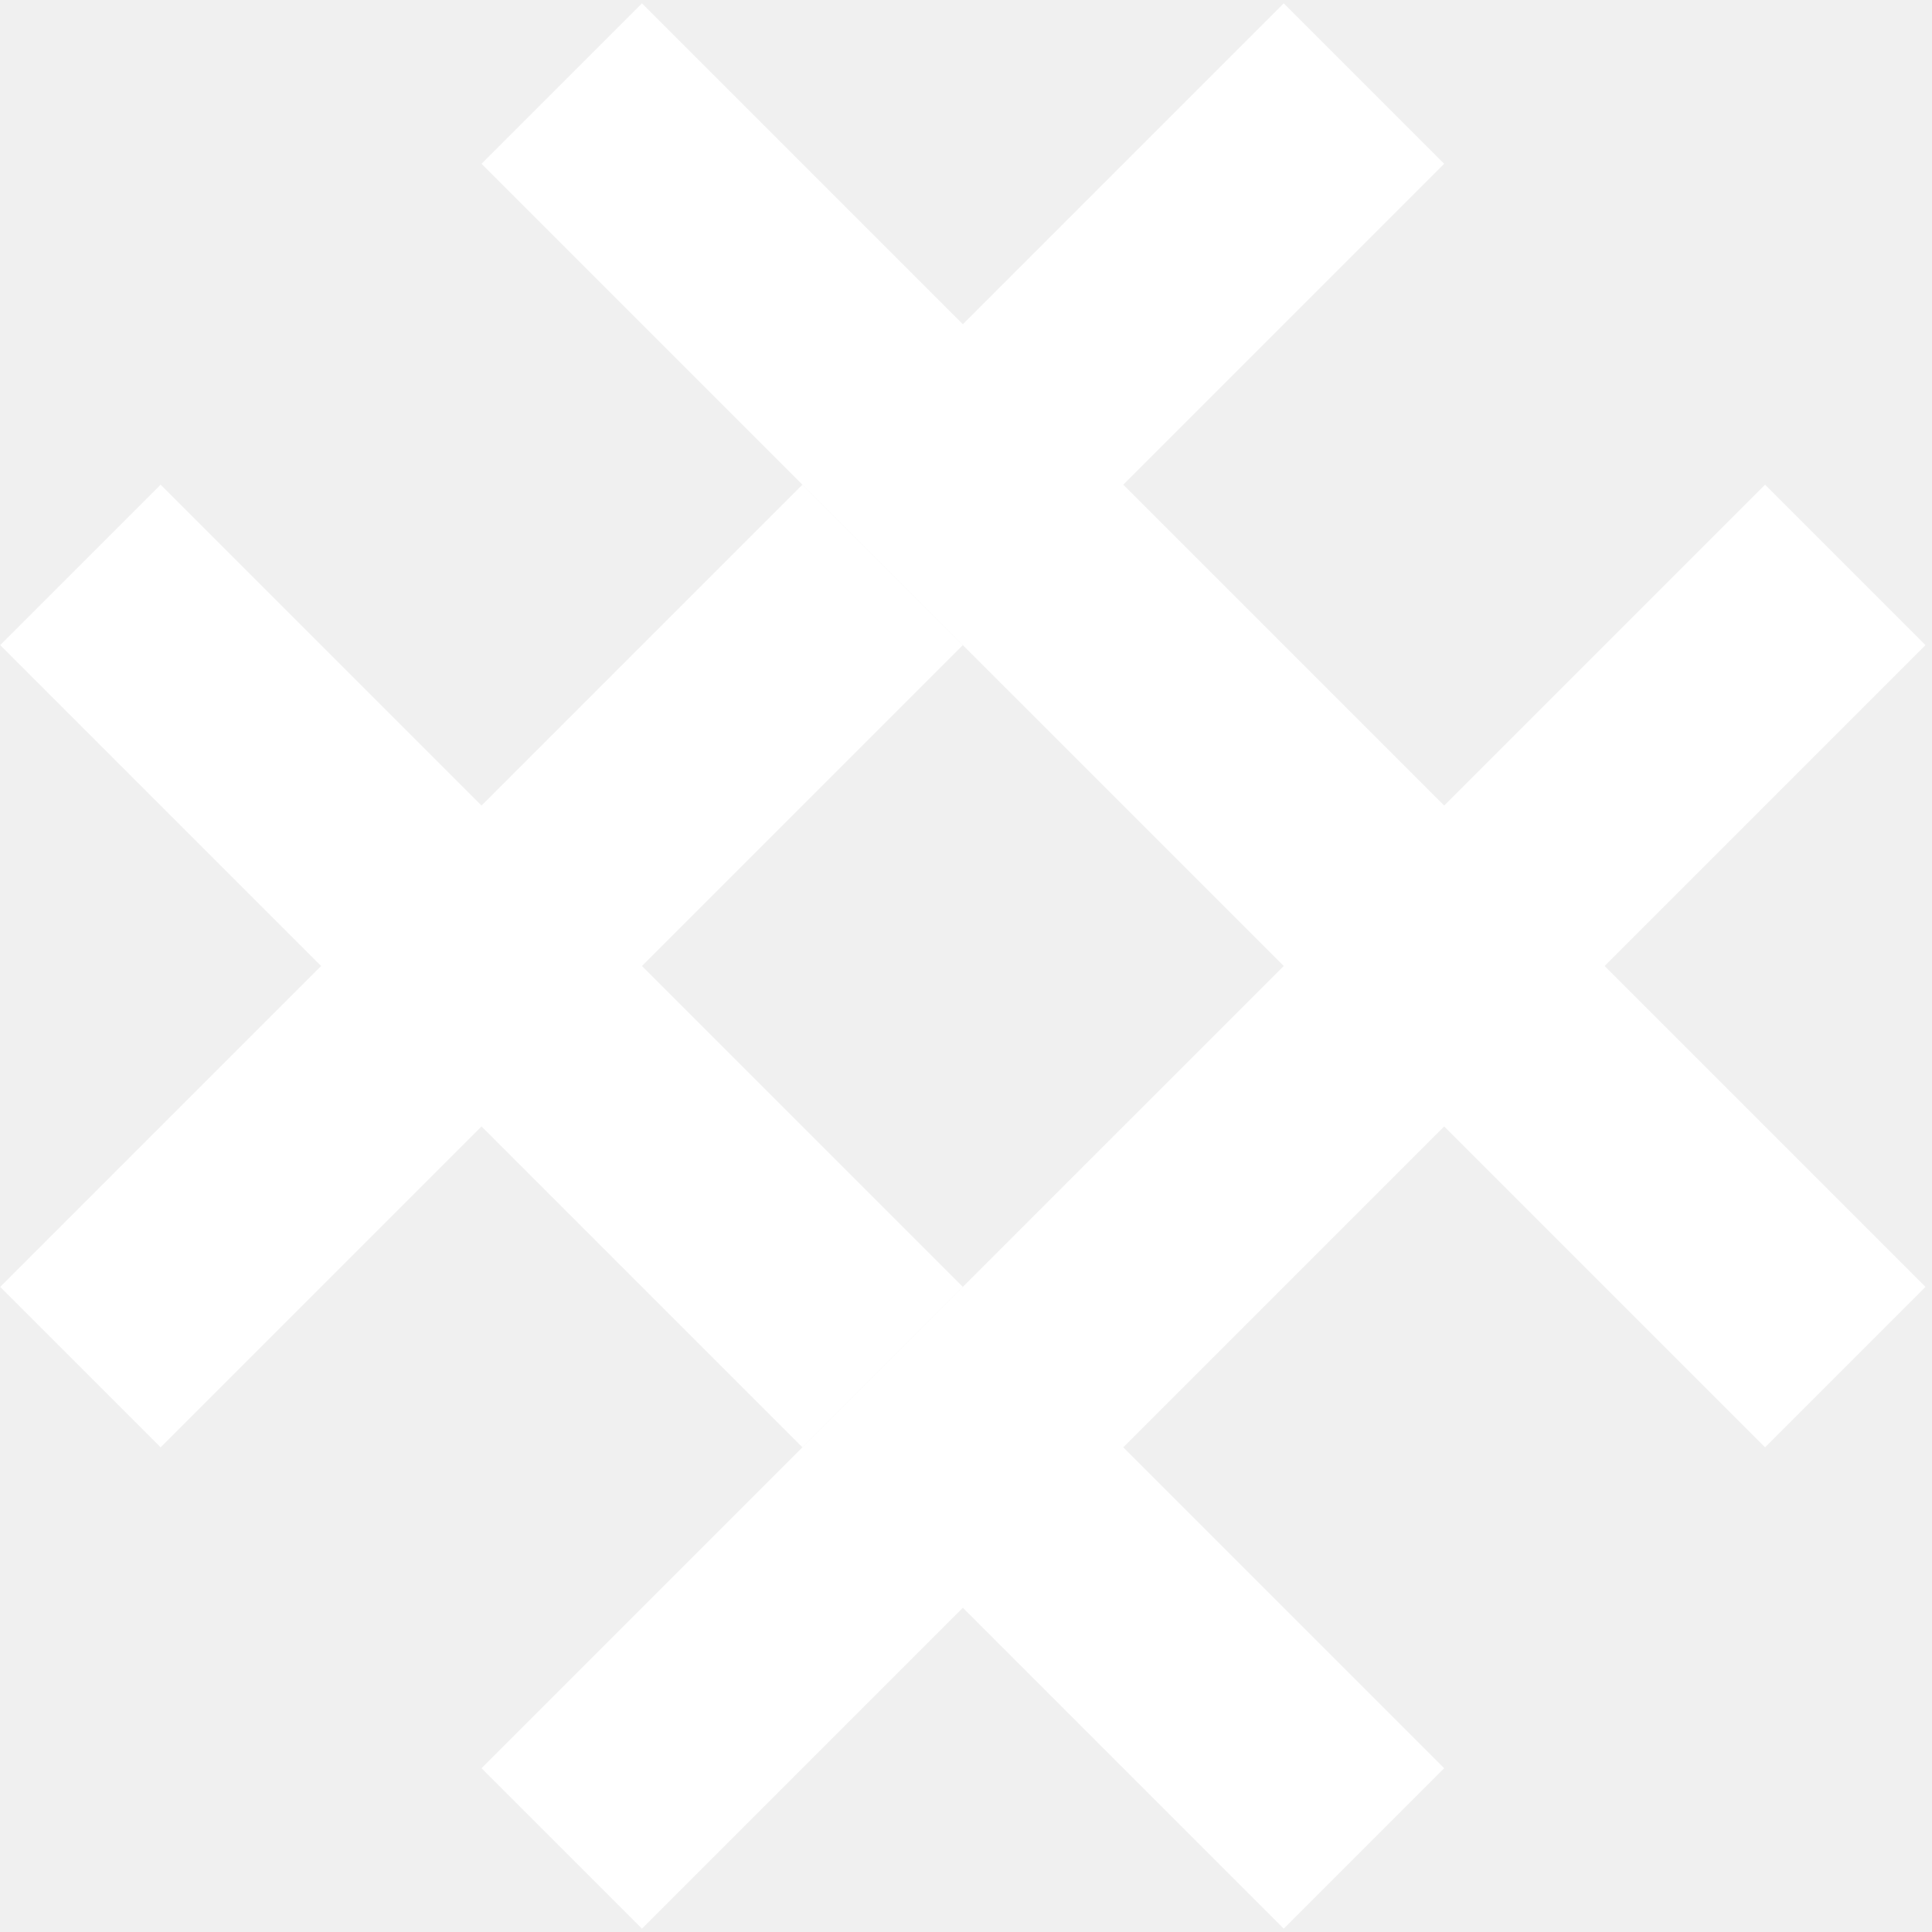
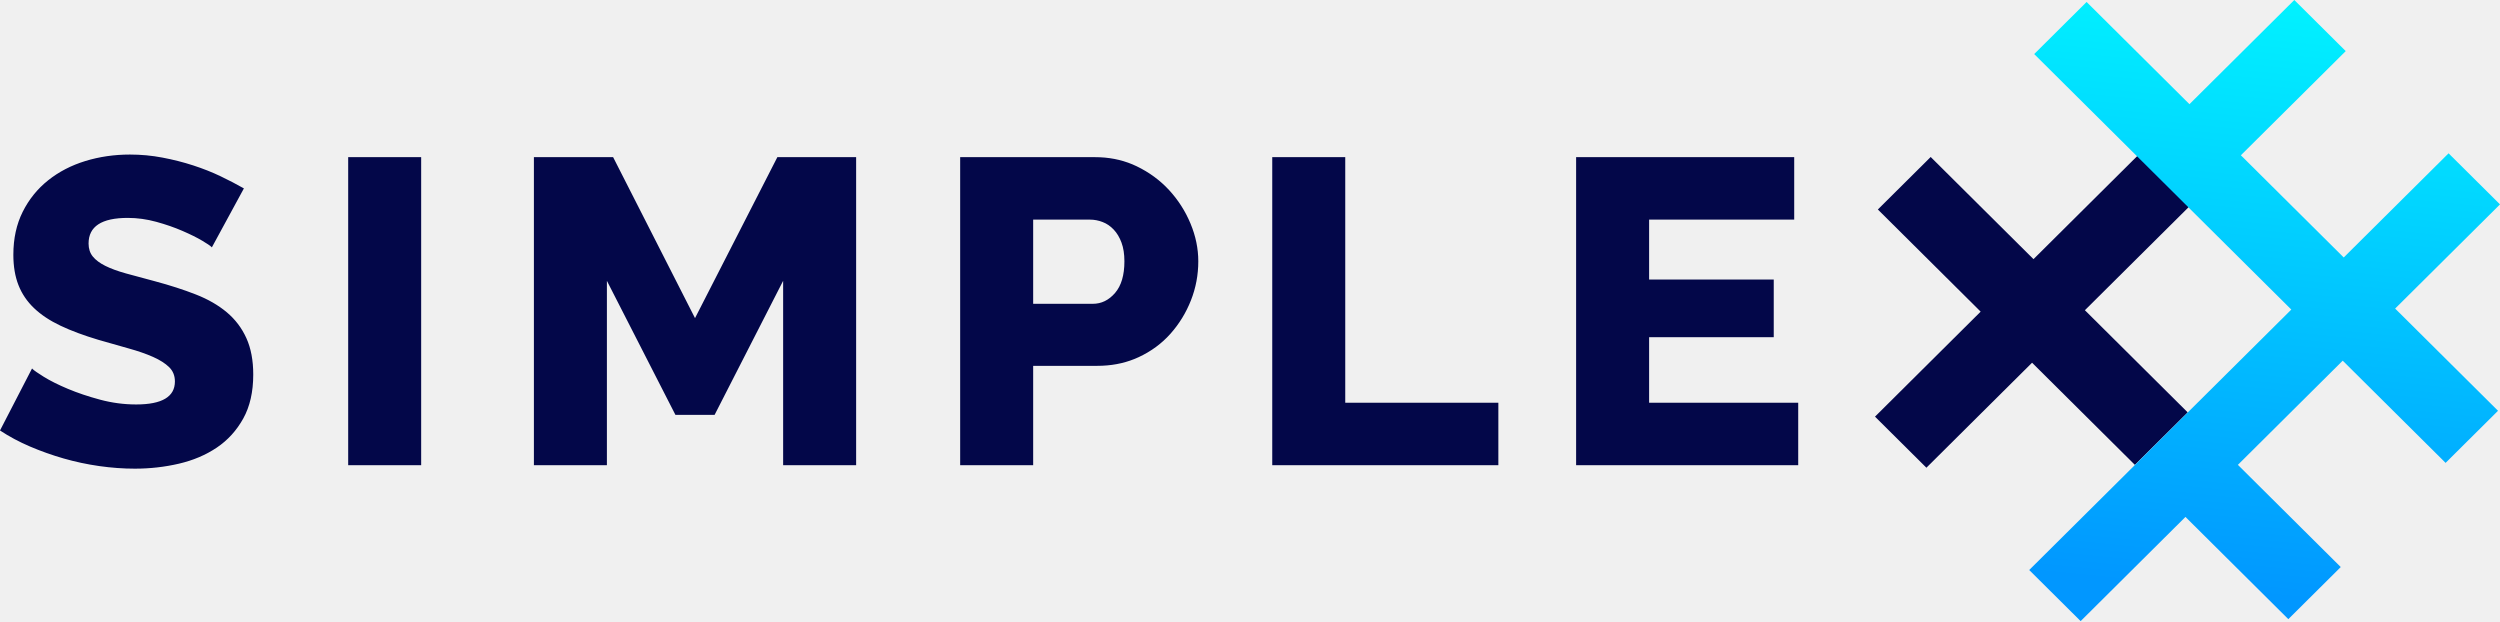
- <svg xmlns="http://www.w3.org/2000/svg" width="242px" height="242px" viewBox="0 0 242 242" version="1.1">
-   <g id="Page-1" stroke="none" stroke-width="1" fill="none" fill-rule="evenodd">
-     <g id="web_05_04" transform="translate(-281, -2527)">
-       <g id="logo_shape_dark" transform="translate(240, 2487)">
-         <g transform="translate(0.002506, 0.002506)" id="Combined-Shape">
-           <path d="M104.761,132.576 L104.761,189.419 L133.182,189.419 L133.182,189.417 L190.024,189.418 L190.023,132.576 L190.024,132.576 L190.024,104.155 L133.182,104.155 L133.182,104.154 L190.024,104.155 L190.024,47.313 L218.446,47.313 L218.445,104.155 L275.288,104.155 L275.288,132.576 L218.445,132.576 L218.445,189.418 L275.288,189.419 L275.288,217.84 L218.445,217.839 L218.446,274.682 L190.024,274.682 L190.024,217.839 L133.182,217.839 L133.182,274.682 L104.761,274.682 L104.761,217.839 L47.919,217.84 L47.919,189.419 L104.761,189.418 L104.76,132.576 L104.761,132.576 Z" fill="#FFFFFF" transform="translate(161.6034, 160.9975) rotate(-45) translate(-161.6034, -160.9975) " />
-           <path d="M115.524,89.945 L115.524,146.787 L172.366,146.787 L172.366,175.208 L115.524,175.208 L115.524,232.05 L87.103,232.05 L87.103,175.208 L30.261,175.208 L30.261,146.787 L87.103,146.787 L87.103,89.945 L115.524,89.945 Z" fill="#FFFFFF" transform="translate(101.3133, 160.9975) rotate(-45) translate(-101.3133, -160.9975) " />
-         </g>
-       </g>
-     </g>
-   </g>
+ <svg xmlns="http://www.w3.org/2000/svg" width="161" height="40" viewBox="0 0 161 40" fill="none">
+   <path fill-rule="evenodd" clip-rule="evenodd" d="M8.37 9.953C9.077 9.953 9.774 10.018 10.462 10.149C11.15 10.279 11.809 10.447 12.44 10.652C13.07 10.857 13.658 11.089 14.203 11.35C14.747 11.611 15.249 11.872 15.707 12.133L13.643 15.932L13.615 15.901C13.534 15.822 13.343 15.693 13.042 15.513C12.698 15.308 12.268 15.094 11.752 14.871C11.236 14.647 10.672 14.452 10.061 14.284C9.449 14.116 8.838 14.033 8.226 14.033C6.545 14.033 5.704 14.582 5.704 15.681C5.704 16.016 5.795 16.296 5.976 16.519C6.158 16.743 6.425 16.943 6.779 17.12C7.132 17.297 7.577 17.46 8.112 17.609C8.647 17.758 9.268 17.925 9.975 18.112C10.949 18.373 11.828 18.657 12.612 18.964C13.395 19.271 14.059 19.653 14.604 20.11C15.148 20.566 15.569 21.12 15.865 21.772C16.161 22.424 16.309 23.206 16.309 24.119C16.309 25.237 16.094 26.182 15.664 26.955C15.234 27.728 14.666 28.352 13.959 28.827C13.252 29.302 12.44 29.647 11.523 29.861C10.605 30.075 9.659 30.182 8.685 30.182C7.94 30.182 7.175 30.126 6.392 30.015C5.608 29.903 4.844 29.74 4.099 29.526C3.354 29.311 2.632 29.055 1.935 28.757C1.237 28.459 0.592 28.114 0 27.723L2.064 23.728L2.1 23.767C2.205 23.866 2.441 24.03 2.809 24.259C3.229 24.52 3.75 24.78 4.371 25.041C4.992 25.302 5.685 25.535 6.449 25.74C7.213 25.945 7.987 26.047 8.771 26.047C10.433 26.047 11.264 25.553 11.264 24.566C11.264 24.194 11.14 23.886 10.892 23.644C10.643 23.402 10.3 23.183 9.86 22.987C9.421 22.792 8.9 22.61 8.298 22.443C7.696 22.275 7.042 22.089 6.335 21.884C5.398 21.604 4.586 21.302 3.898 20.976C3.21 20.65 2.642 20.273 2.193 19.844C1.744 19.416 1.409 18.922 1.19 18.363C0.97 17.804 0.86 17.152 0.86 16.407C0.86 15.364 1.061 14.442 1.462 13.641C1.863 12.84 2.408 12.165 3.096 11.616C3.784 11.066 4.581 10.652 5.489 10.372C6.397 10.093 7.357 9.953 8.37 9.953ZM27.123 10.121V29.959H22.423V10.121H27.123ZM39.485 10.121L44.759 20.487L50.062 10.121H55.135V29.959H50.434V18.084L46.02 26.718H43.498L39.084 18.084V29.959H34.383V10.121H39.485ZM86.634 10.121V25.935H96.494V29.959H81.933V10.121H86.634ZM115.547 10.121V14.144H106.203V18H114.229V21.716H106.203V25.935H115.805V29.959H101.502V10.121H115.547ZM70.52 10.121L70.842 10.128C71.692 10.167 72.478 10.36 73.2 10.707C74.012 11.099 74.709 11.611 75.292 12.244C75.875 12.878 76.334 13.595 76.668 14.396C77.002 15.197 77.17 16.007 77.17 16.826C77.17 17.702 77.012 18.54 76.697 19.341C76.381 20.142 75.942 20.859 75.378 21.493C74.814 22.126 74.131 22.629 73.329 23.001C72.615 23.333 71.834 23.517 70.985 23.553L70.663 23.56H66.536V29.959H61.835V10.121H70.52ZM70.204 14.144H66.536V19.565H70.376C70.931 19.565 71.408 19.332 71.81 18.866C72.211 18.401 72.412 17.721 72.412 16.826C72.412 16.361 72.349 15.96 72.225 15.625C72.101 15.29 71.934 15.01 71.724 14.787C71.513 14.563 71.275 14.4 71.007 14.298C70.74 14.195 70.472 14.144 70.204 14.144Z" fill="#030749" />
+   <path fill-rule="evenodd" clip-rule="evenodd" d="M124.336 10.11L130.957 16.689L137.762 9.927L141.072 13.217L134.267 19.978L140.888 26.558L137.486 29.938L130.865 23.359L124.06 30.121L120.75 26.832L127.554 20.07L120.934 13.491L124.336 10.11Z" fill="#030749" />
+   <path fill-rule="evenodd" clip-rule="evenodd" d="M137.433 30L140.809 26.645L140.807 26.645L147.56 19.936L140.936 13.355L140.937 13.355L137.625 10.064L131.002 3.482L134.377 0.127L141.001 6.709L147.753 0L151.065 3.291L144.312 10L150.936 16.581L157.688 9.873L161 13.163L154.247 19.872L160.872 26.454L157.496 29.809L150.871 23.227L144.12 29.936L150.744 36.518L147.368 39.873L140.744 33.29L133.993 40L130.681 36.709L137.433 30Z" fill="url(#paint0_linear_40_164)" />
+   <defs>
+     <linearGradient id="paint0_linear_40_164" x1="135.948" y1="-0.816" x2="132.096" y2="36.986" gradientUnits="userSpaceOnUse">
+       <stop stop-color="#01F1FF" />
+       <stop offset="1" stop-color="#0197FF" />
+     </linearGradient>
+   </defs>
</svg>
